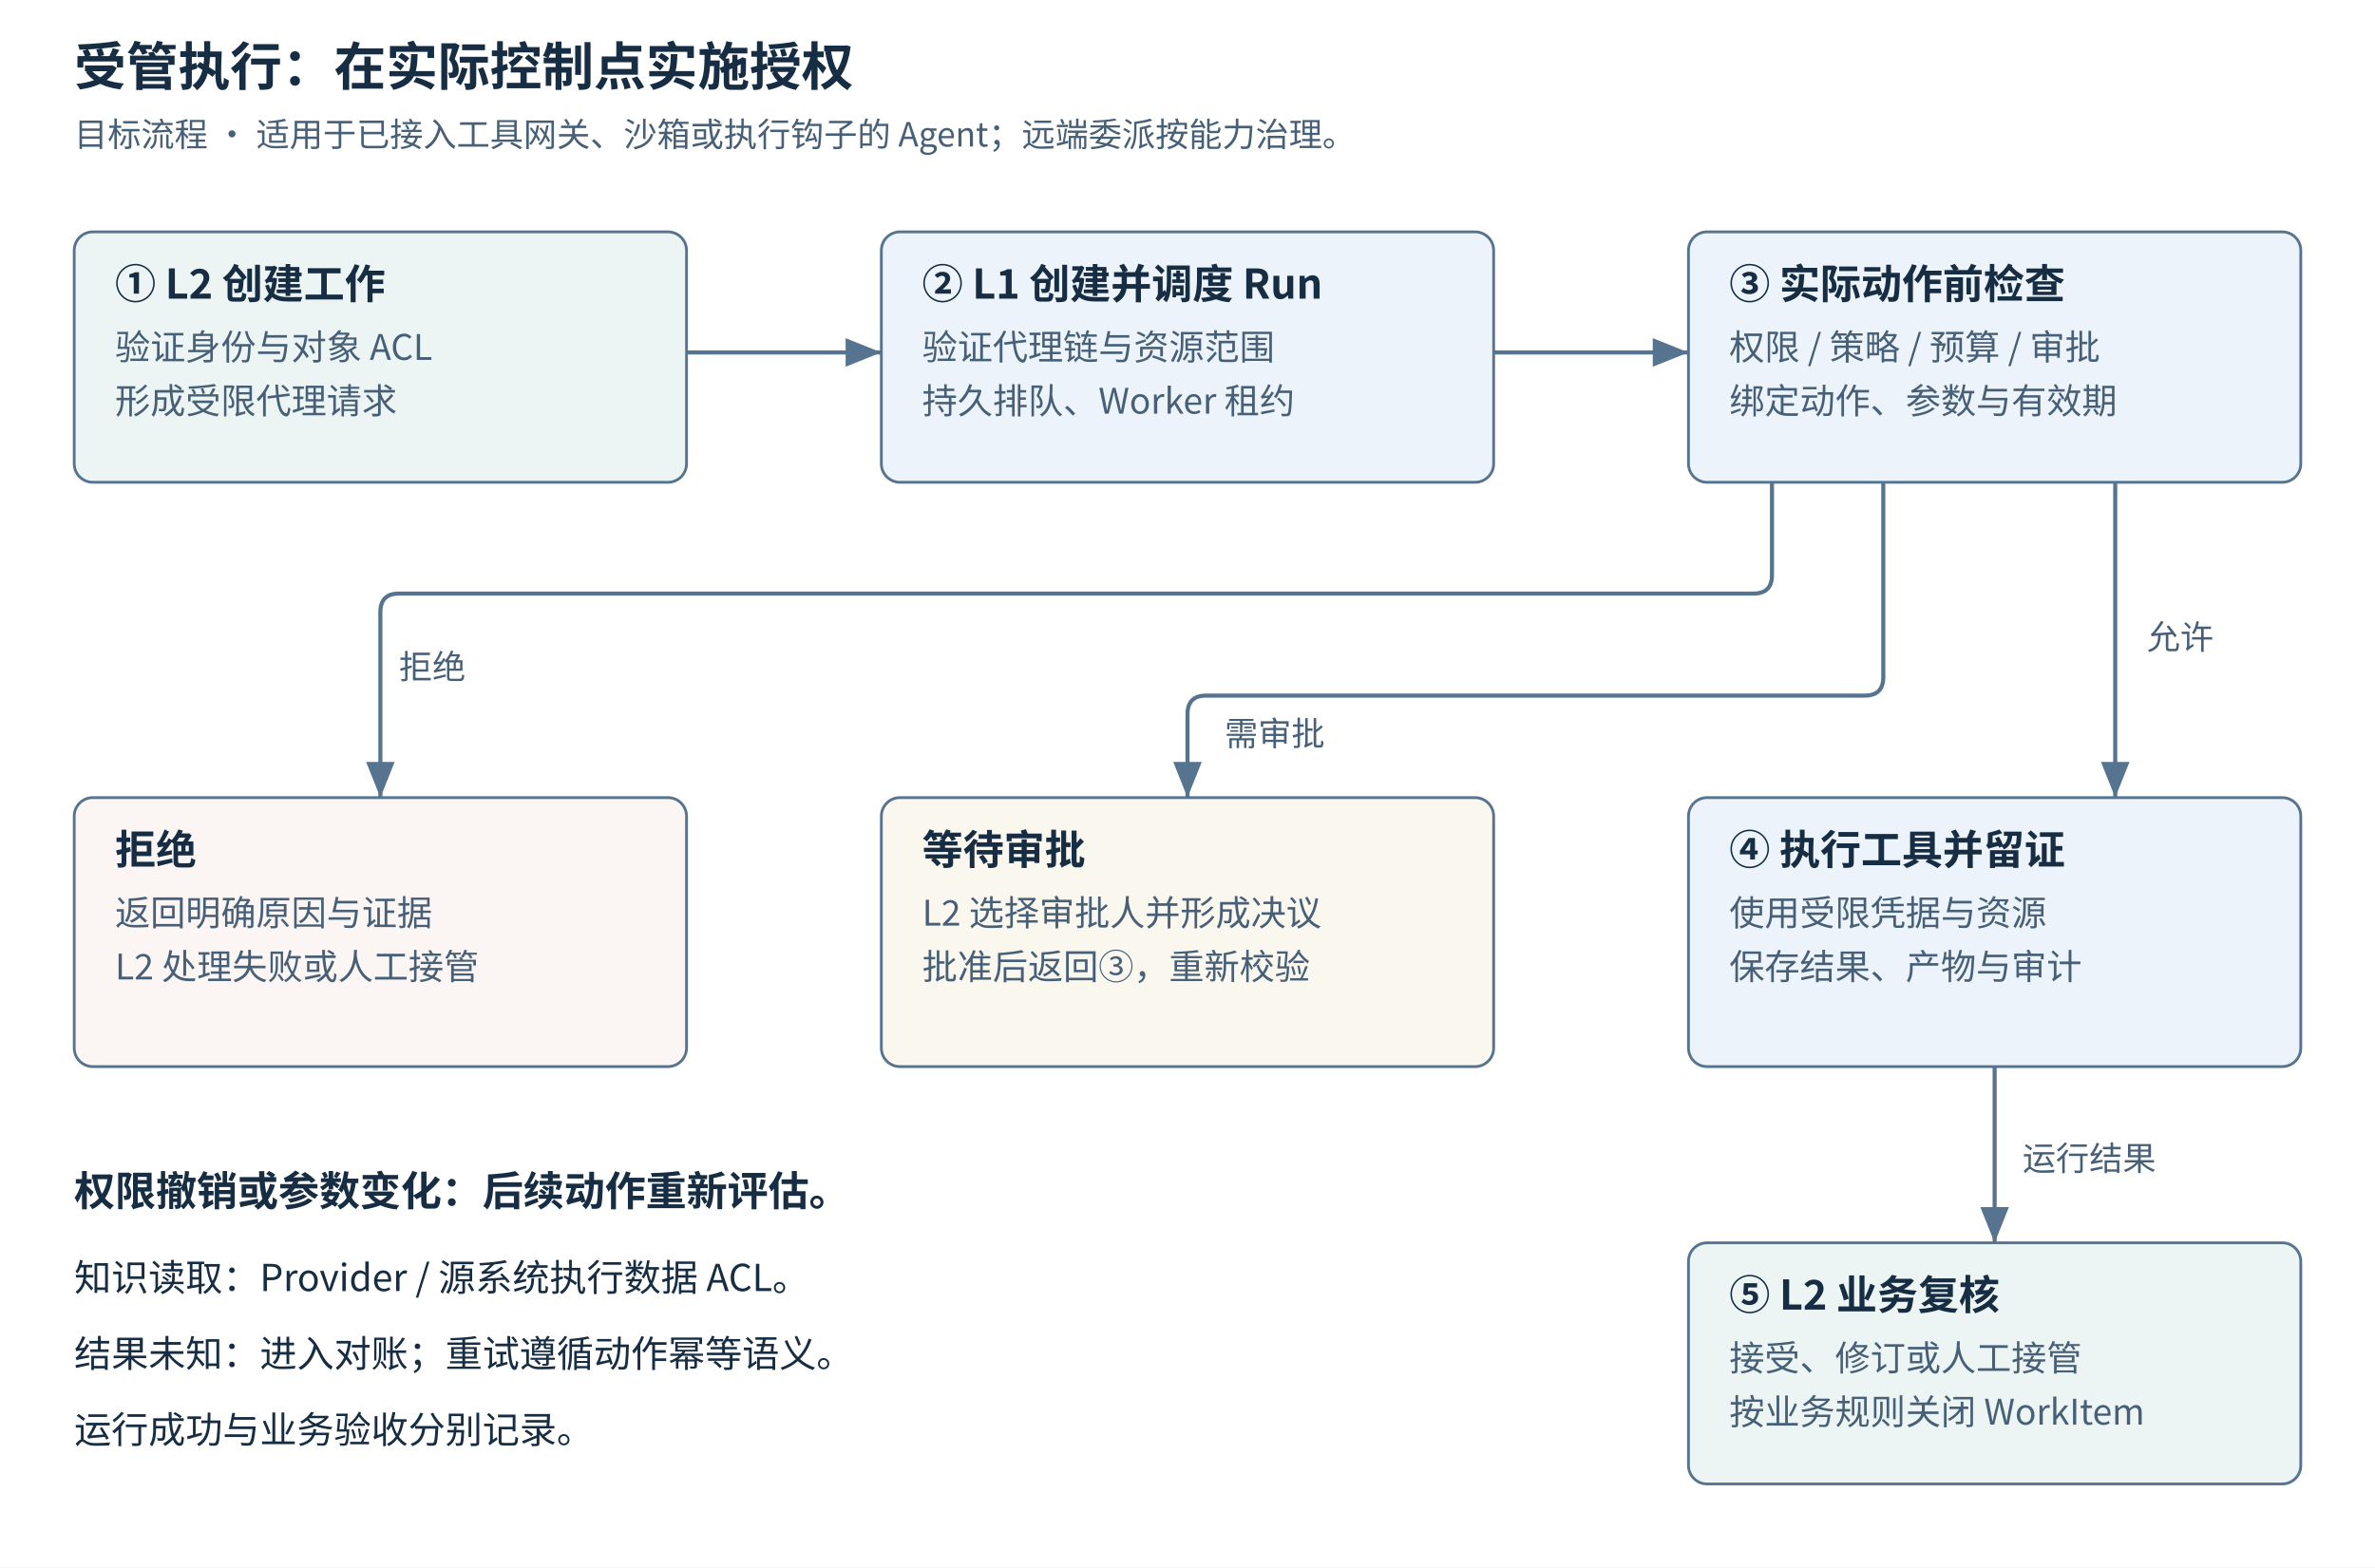
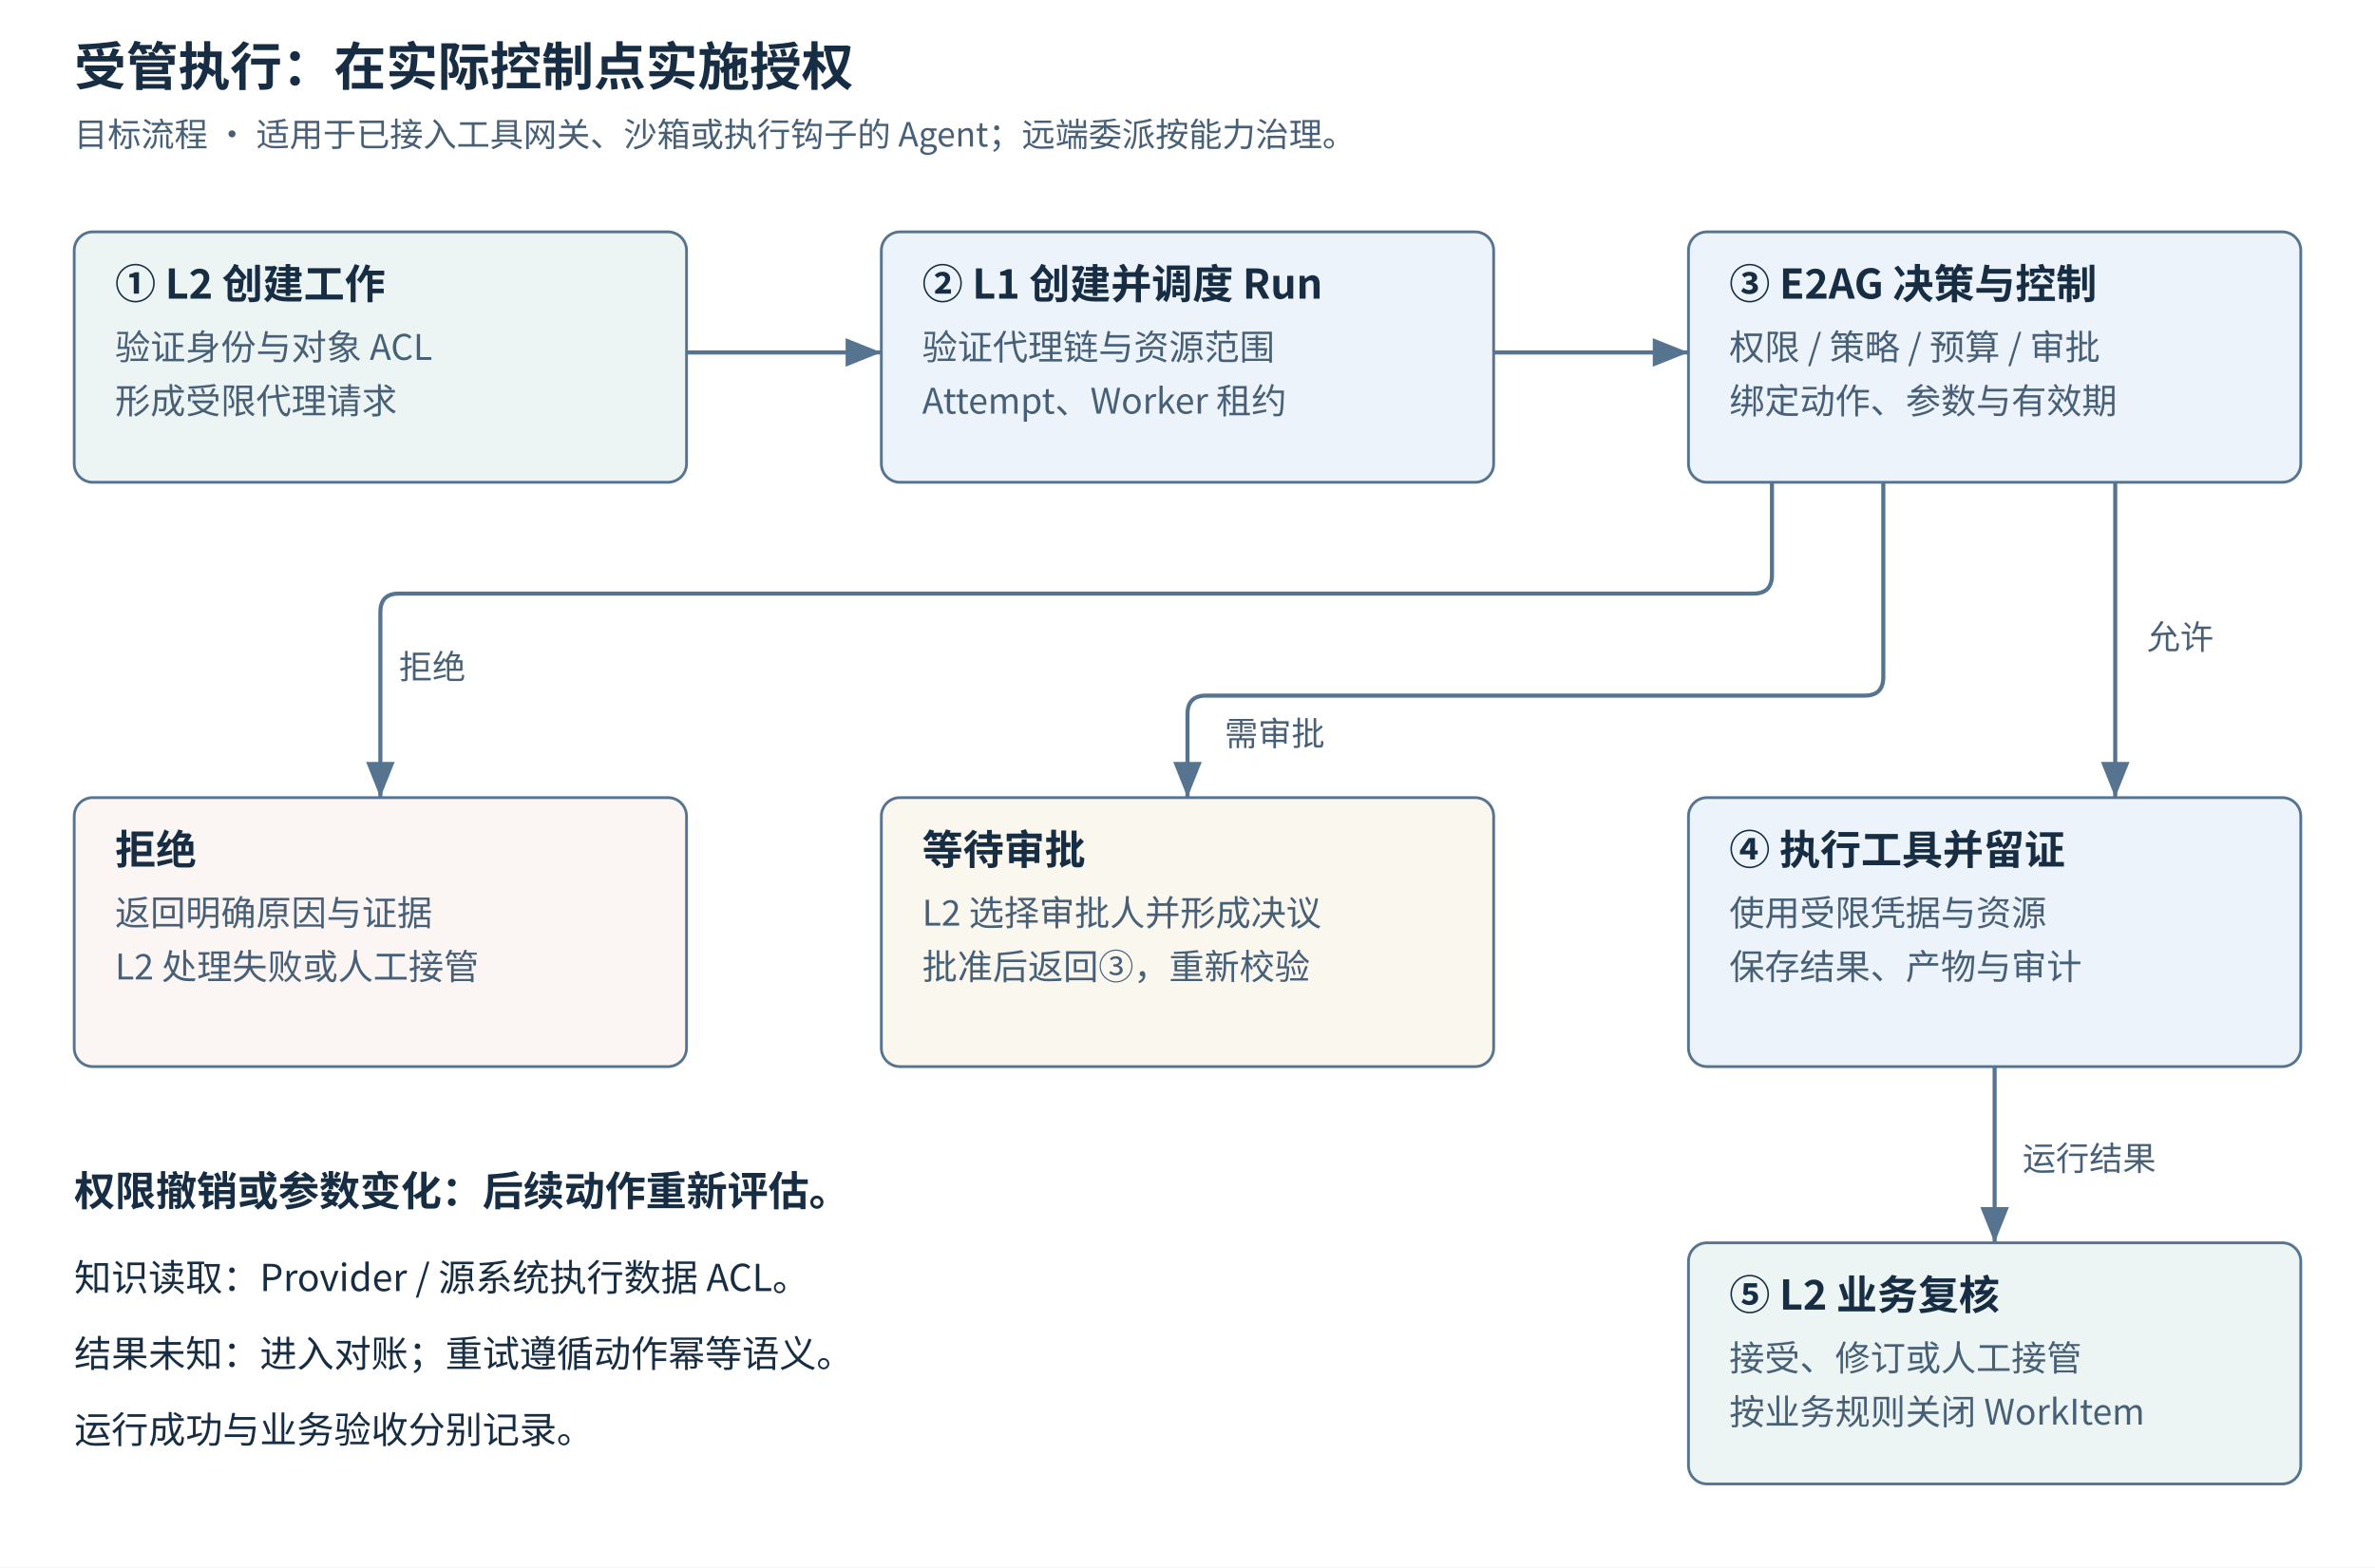
<svg xmlns="http://www.w3.org/2000/svg" viewBox="0 0 1280 845" role="img" aria-labelledby="title desc">
  <defs>
    <marker id="arrow" viewBox="0 0 10 8" refX="10" refY="4" markerWidth="9" markerHeight="7" orient="auto-start-reverse">
      <path d="M0 0 L10 4 L0 8 Z" fill="#56748f" />
    </marker>
  </defs>
  <rect width="1280" height="845" fill="white" />
  <g font-family="Microsoft YaHei, Noto Sans CJK SC, sans-serif">
    <text x="40" y="46" font-size="28" font-weight="700" fill="#172d43">受管执行：在实际控制点实施授权</text>
    <text x="40" y="79" font-size="18" font-weight="400" fill="#476078">目标流程 · 适用于已接入工具网关、沙箱或执行钩子的 Agent；远端委派按能力治理。</text>
    <rect x="40" y="125" width="330" height="135" rx="10" fill="#edf5f4" stroke="#56748f" stroke-width="1.5" />
    <text x="62" y="161" font-size="22" font-weight="650" fill="#172d43">① L2 创建工作</text>
    <text x="62" y="194" font-size="19" font-weight="400" fill="#476078">验证身份与对象 ACL</text>
    <text x="62" y="223" font-size="19" font-weight="400" fill="#476078">形成受限代理请求</text>
    <rect x="475" y="125" width="330" height="135" rx="10" fill="#edf3fa" stroke="#56748f" stroke-width="1.5" />
    <text x="497" y="161" font-size="22" font-weight="650" fill="#172d43">② L1 创建并调度 Run</text>
    <text x="497" y="194" font-size="19" font-weight="400" fill="#476078">验证代理链与资源范围</text>
-     <text x="497" y="223" font-size="19" font-weight="400" fill="#476078">持久排队、Worker 租约</text>
+     <text x="497" y="223" font-size="19" font-weight="400" fill="#476078">Attempt、Worker 租约</text>
    <rect x="910" y="125" width="330" height="135" rx="10" fill="#edf3fa" stroke="#56748f" stroke-width="1.5" />
-     <text x="932" y="161" font-size="22" font-weight="650" fill="#172d43">③ 实际动作前检查</text>
+     <text x="932" y="161" font-size="22" font-weight="650" fill="#172d43">③ E2AG 决策与控制</text>
    <text x="932" y="194" font-size="19" font-weight="400" fill="#476078">权限 / 策略 / 预算 / 审批</text>
    <text x="932" y="223" font-size="19" font-weight="400" fill="#476078">绑定动作、参数与有效期</text>
    <path d="M370 190 H475" fill="none" stroke="#56748f" stroke-width="2.2" stroke-linejoin="round" marker-end="url(#arrow)" />
    <path d="M805 190 H910" fill="none" stroke="#56748f" stroke-width="2.2" stroke-linejoin="round" marker-end="url(#arrow)" />
    <rect x="40" y="430" width="330" height="145" rx="10" fill="#fbf5f4" stroke="#56748f" stroke-width="1.5" />
    <text x="62" y="466" font-size="22" font-weight="650" fill="#172d43">拒绝</text>
    <text x="62" y="499" font-size="19" font-weight="400" fill="#476078">返回明确原因与证据</text>
    <text x="62" y="528" font-size="19" font-weight="400" fill="#476078">L2 处理失败或人工接管</text>
    <rect x="475" y="430" width="330" height="145" rx="10" fill="#faf7ef" stroke="#56748f" stroke-width="1.5" />
    <text x="497" y="466" font-size="22" font-weight="650" fill="#172d43">等待审批</text>
    <text x="497" y="499" font-size="19" font-weight="400" fill="#476078">L2 选择审批人并形成决议</text>
    <text x="497" y="528" font-size="19" font-weight="400" fill="#476078">批准后返回③，重新校验</text>
    <rect x="910" y="430" width="330" height="145" rx="10" fill="#edf3fa" stroke="#56748f" stroke-width="1.5" />
    <text x="932" y="466" font-size="22" font-weight="650" fill="#172d43">④ 执行工具并留证</text>
    <text x="932" y="499" font-size="19" font-weight="400" fill="#476078">使用受限凭据与资源</text>
    <text x="932" y="528" font-size="19" font-weight="400" fill="#476078">保存结果、产物与审计</text>
    <path d="M955 260 V310 Q955 320 945 320 H215 Q205 320 205 330 V430" fill="none" stroke="#56748f" stroke-width="2.2" stroke-linejoin="round" marker-end="url(#arrow)" />
    <text x="215" y="366" font-size="18" font-weight="500" fill="#476078">拒绝</text>
    <path d="M1015 260 V365 Q1015 375 1005 375 H650 Q640 375 640 385 V430" fill="none" stroke="#56748f" stroke-width="2.2" stroke-linejoin="round" marker-end="url(#arrow)" />
    <text x="660" y="402" font-size="18" font-weight="500" fill="#476078">需审批</text>
    <path d="M1140 260 V430" fill="none" stroke="#56748f" stroke-width="2.2" stroke-linejoin="round" marker-end="url(#arrow)" />
    <text x="1157" y="350" font-size="18" font-weight="500" fill="#476078">允许</text>
    <rect x="910" y="670" width="330" height="130" rx="10" fill="#edf5f4" stroke="#56748f" stroke-width="1.5" />
    <text x="932" y="706" font-size="22" font-weight="650" fill="#172d43">⑤ L2 业务复核</text>
    <text x="932" y="739" font-size="19" font-weight="400" fill="#476078">接受、修订或人工接管</text>
    <text x="932" y="768" font-size="19" font-weight="400" fill="#476078">按业务规则关闭 WorkItem</text>
    <path d="M1075 575 V670" fill="none" stroke="#56748f" stroke-width="2.2" stroke-linejoin="round" marker-end="url(#arrow)" />
    <text x="1090" y="631" font-size="18" font-weight="500" fill="#476078">运行结果</text>
    <text x="40" y="650" font-size="22" font-weight="650" fill="#172d43">权限撤销或参数变化：后续动作重新评估。</text>
    <text x="40" y="696" font-size="20" font-weight="400" fill="#172d43">知识读取：Provider / 源系统执行数据 ACL。</text>
    <text x="40" y="737" font-size="20" font-weight="400" fill="#172d43">结果未知：进入对账；重试遵循动作幂等语义。</text>
    <text x="40" y="778" font-size="20" font-weight="400" fill="#172d43">运行成功与业务验收分别记录。</text>
  </g>
</svg>
